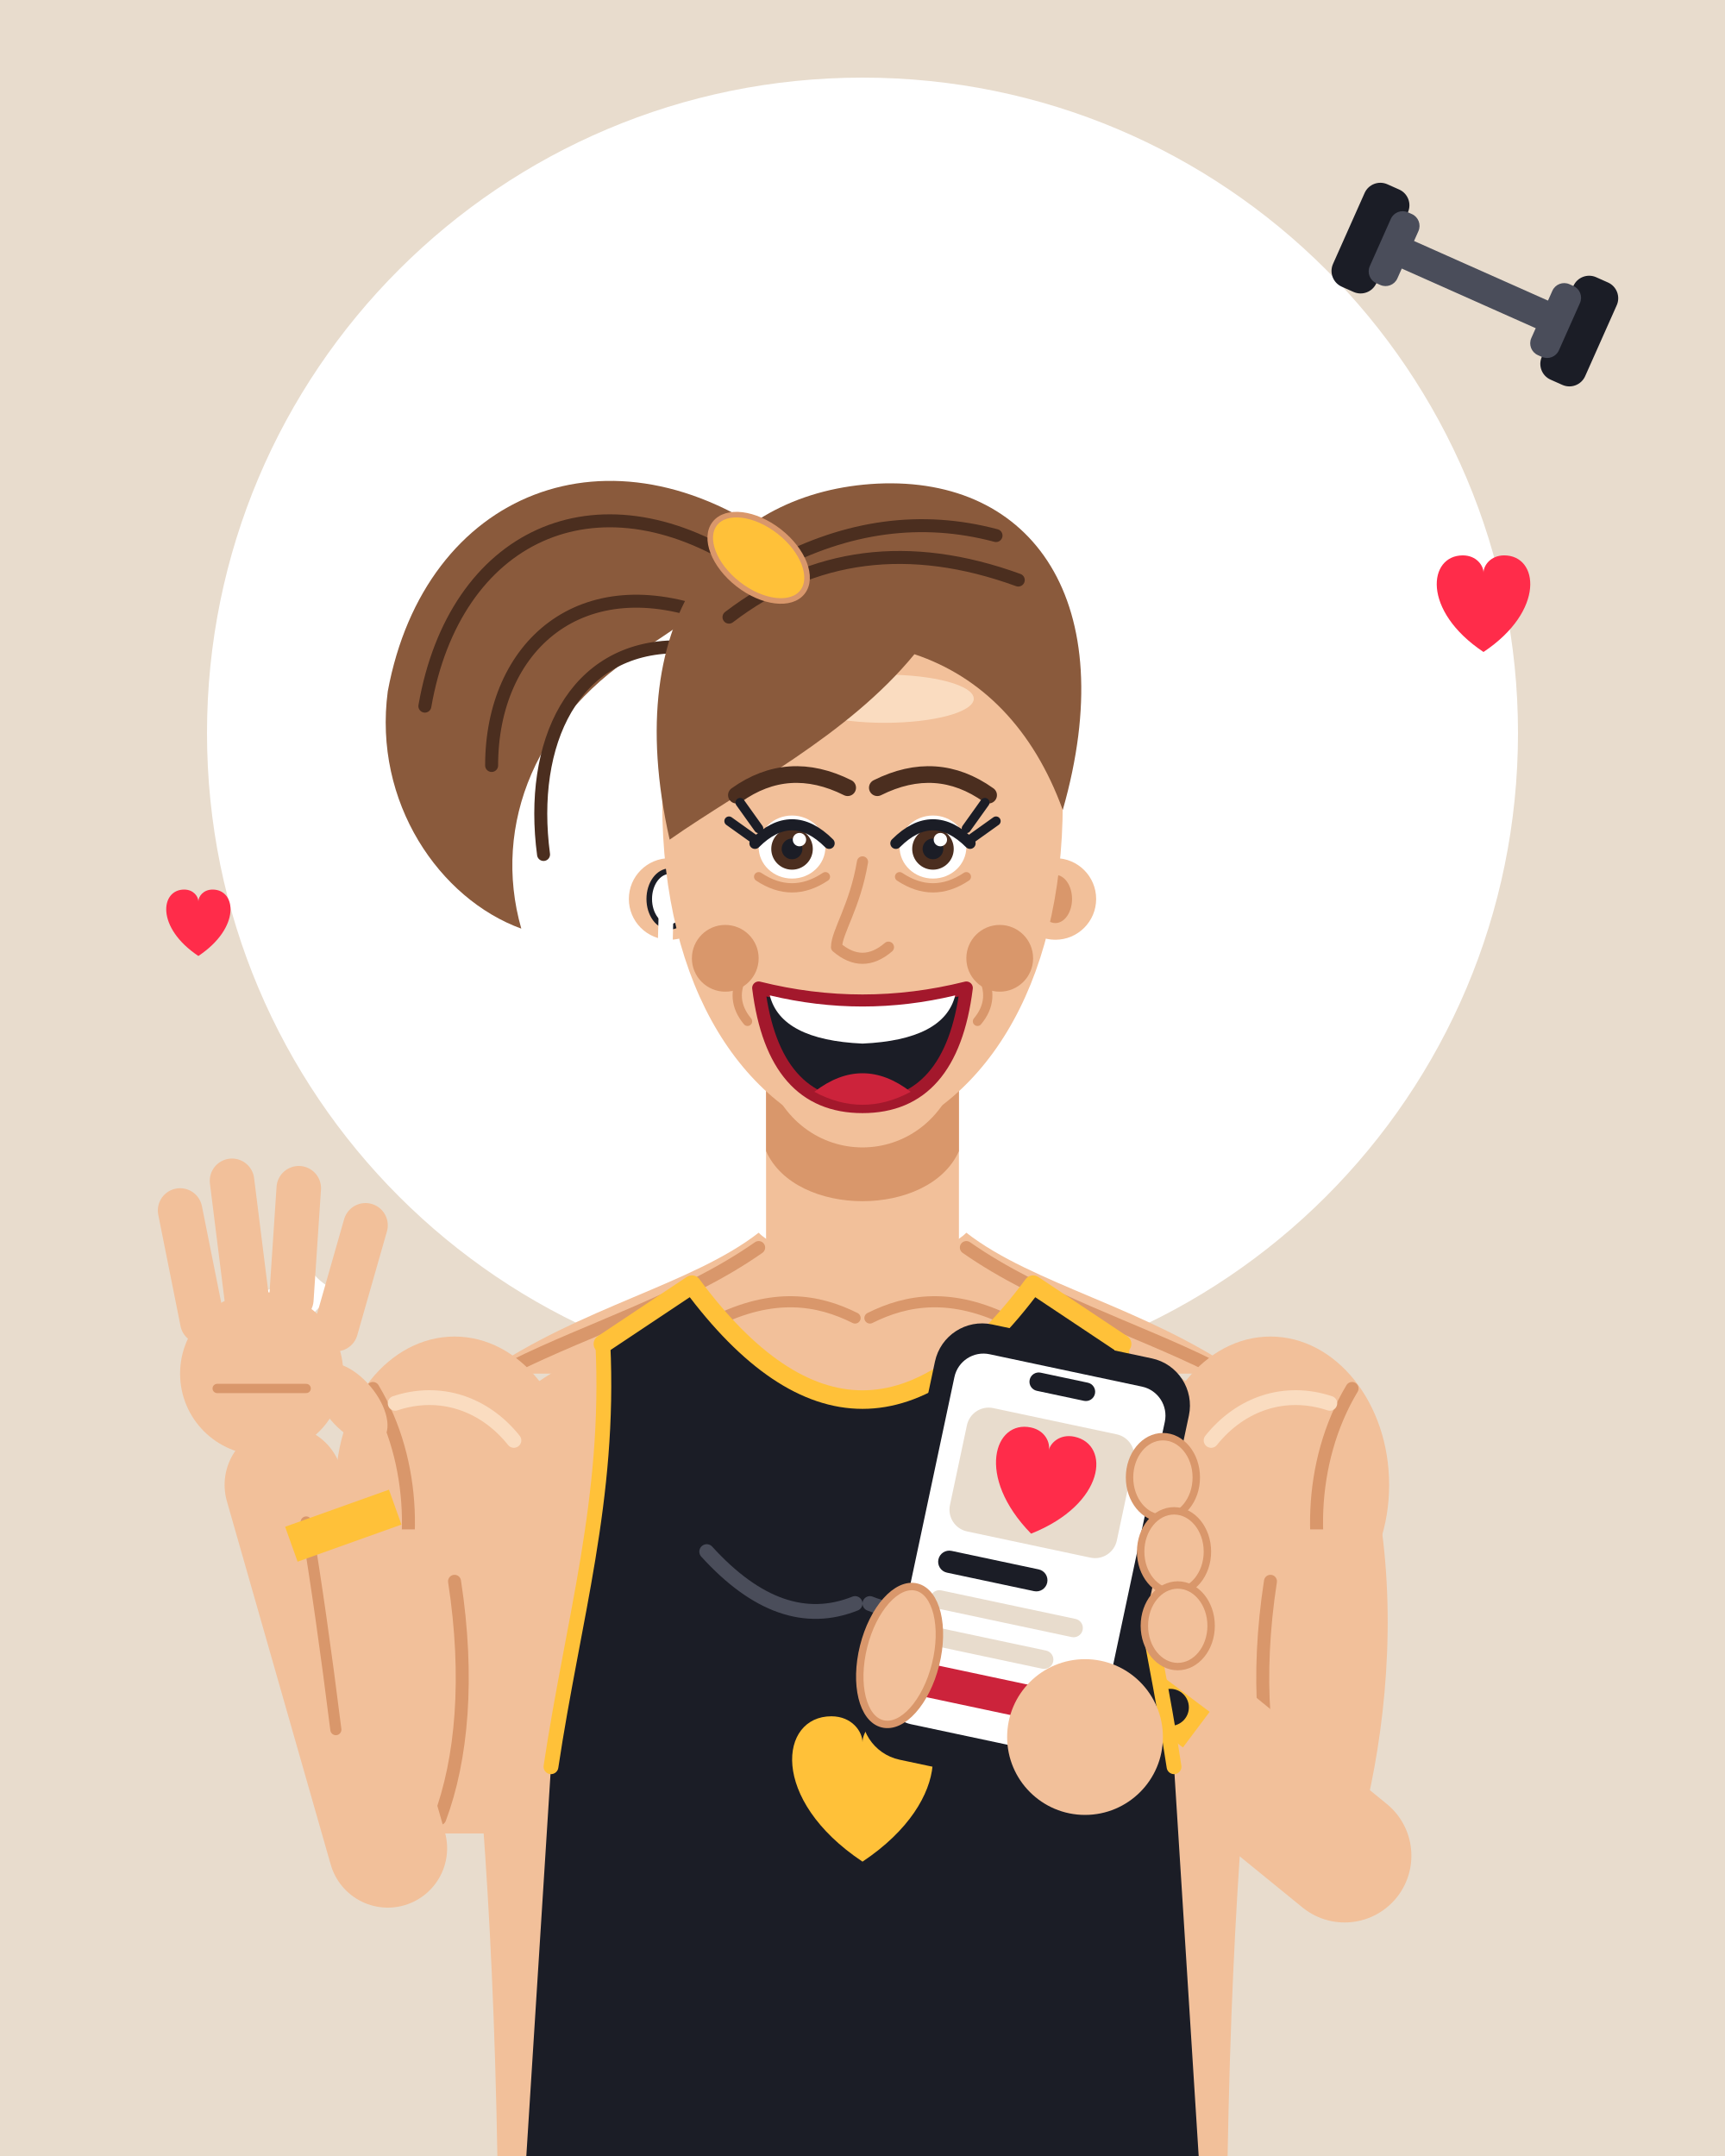
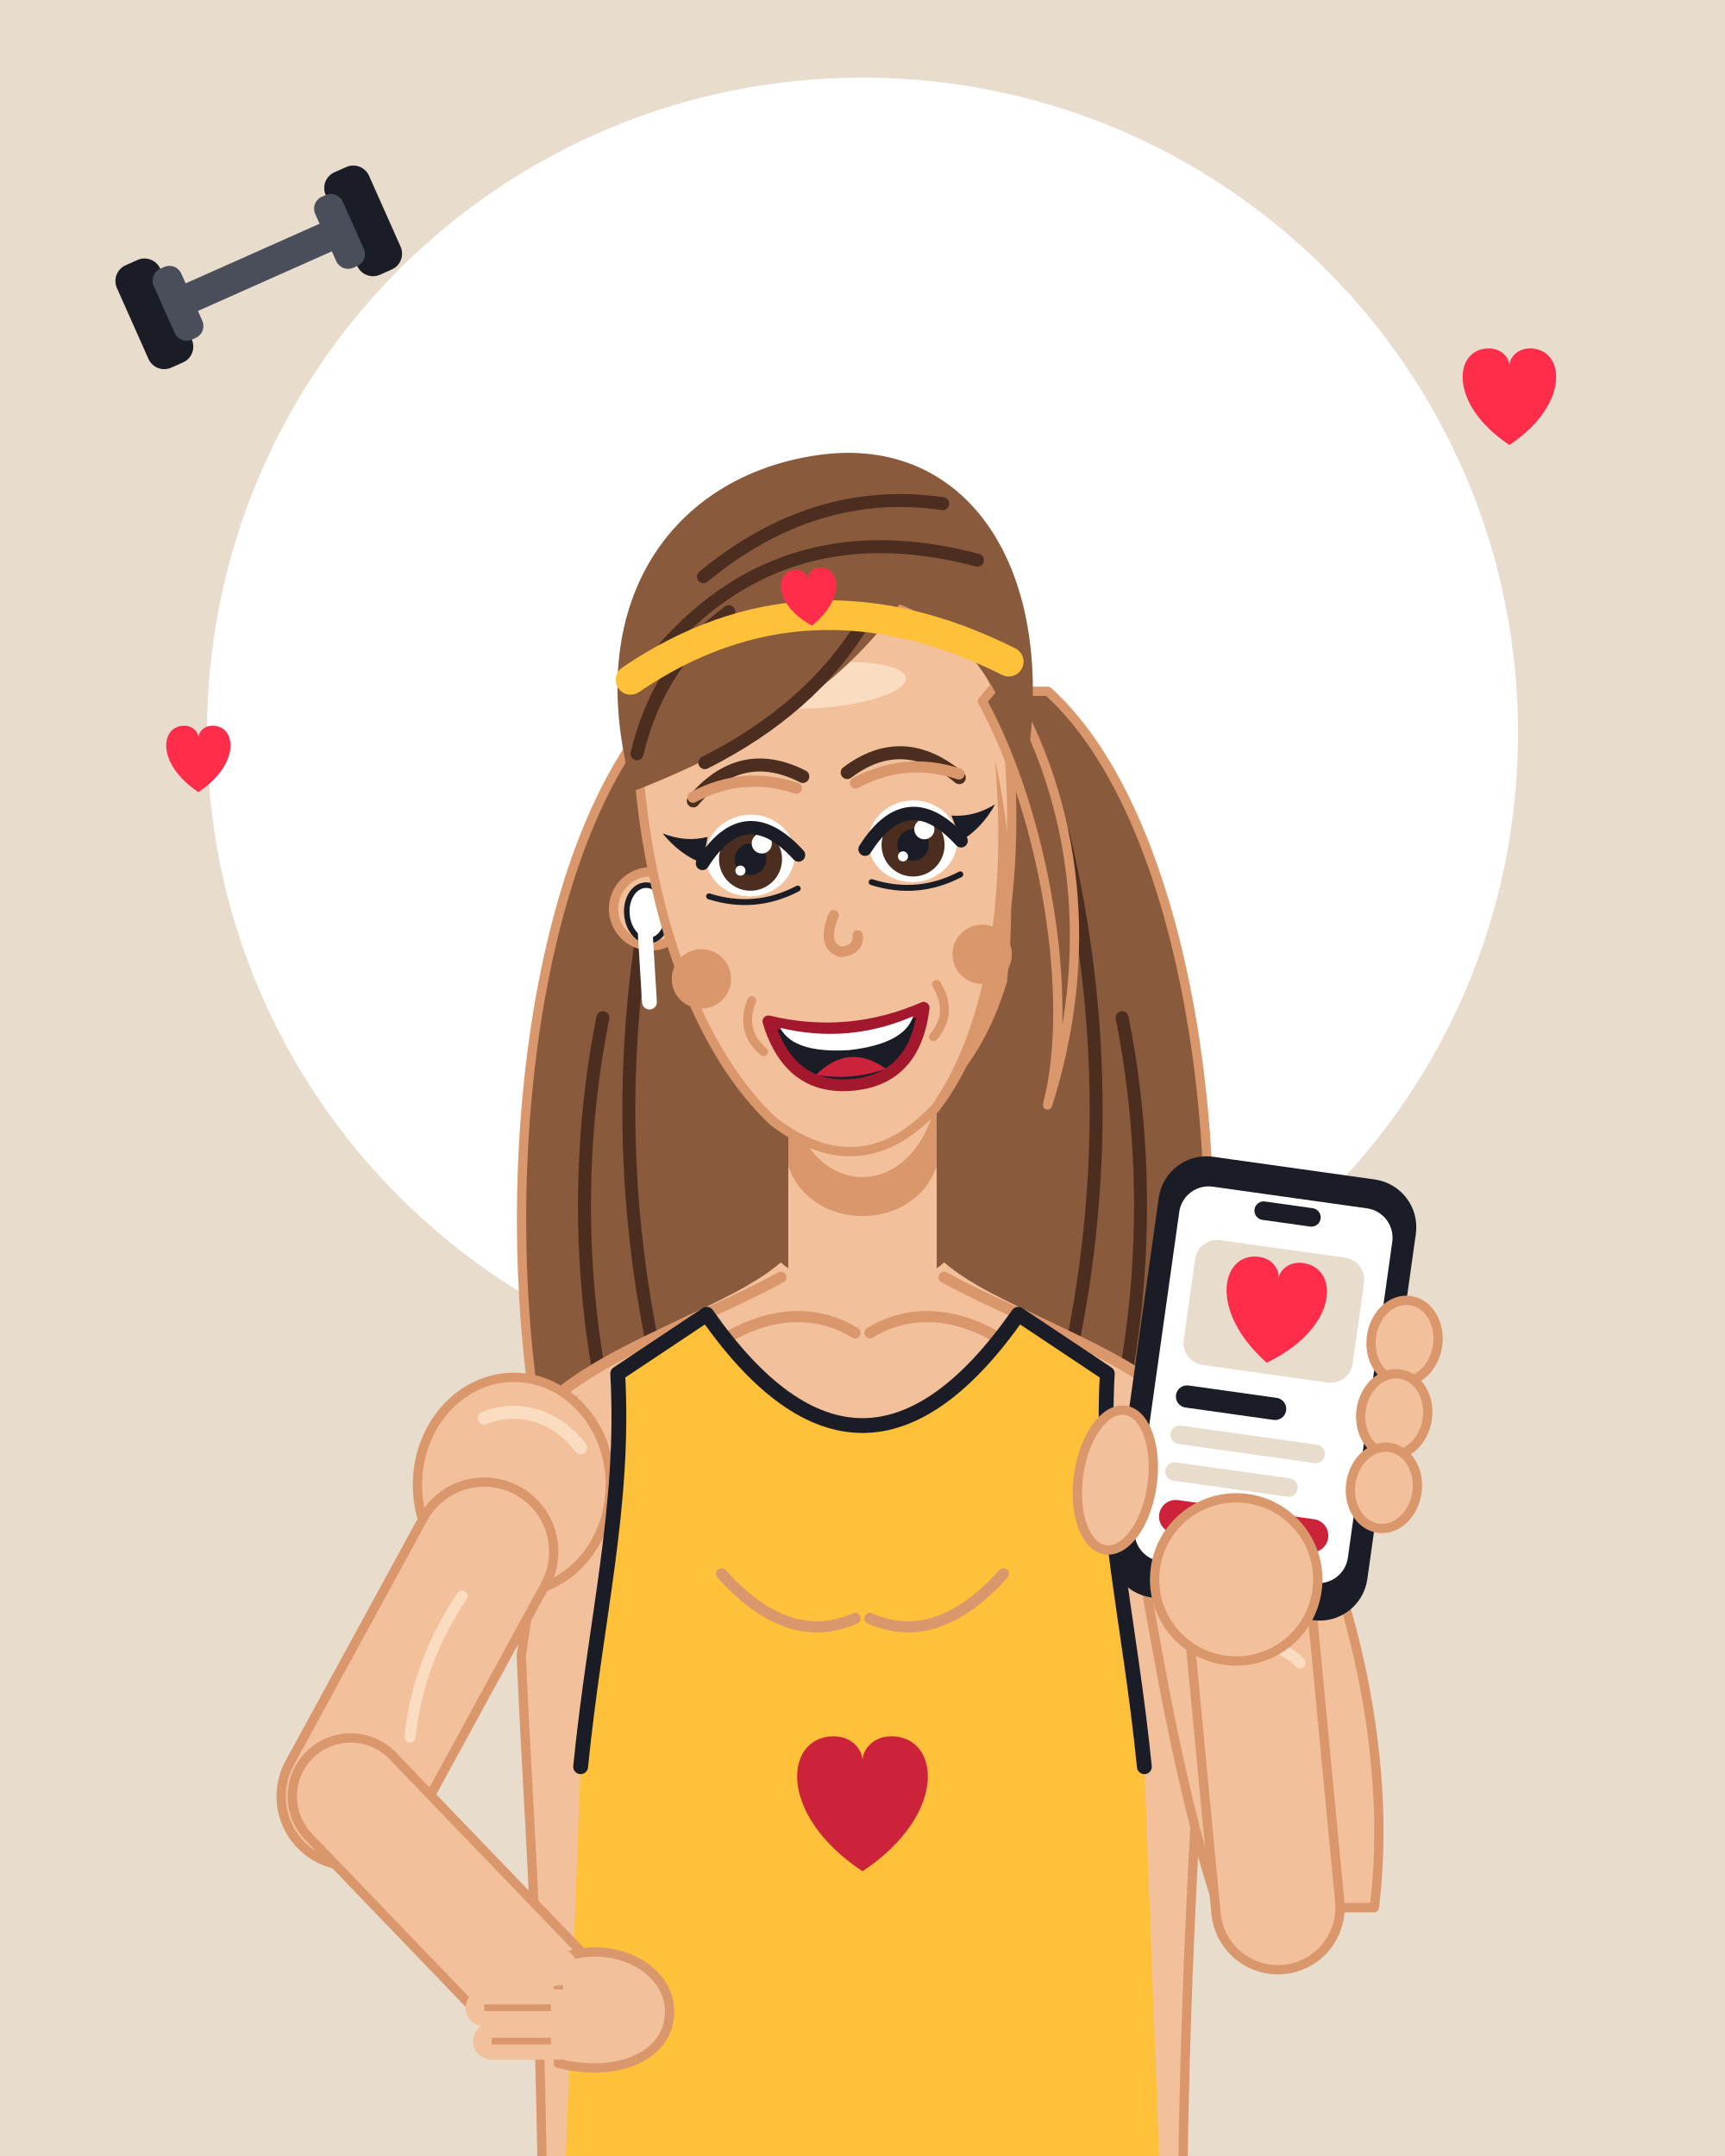
<svg xmlns="http://www.w3.org/2000/svg" viewBox="0 0 400 500" role="img">
  <rect width="400" height="500" fill="#E8DCCD" />
  <circle cx="200" cy="170" r="152" fill="#FFFFFF" />
-   <g transform="translate(342 66) rotate(24)">
+   <g transform="translate(60 62) rotate(-24)">
    <rect x="-22" y="-3.5" width="44" height="7" rx="3" fill="#4A4D5A" />
    <rect x="-32" y="-13" width="11" height="26" rx="4" fill="#1B1D26" />
    <rect x="-24" y="-9" width="7" height="18" rx="3" fill="#4A4D5A" />
    <rect x="21" y="-13" width="11" height="26" rx="4" fill="#1B1D26" />
    <rect x="17" y="-9" width="7" height="18" rx="3" fill="#4A4D5A" />
  </g>
-   <path d="M0 14 C-18 2 -16 -14 -6 -14 C-2 -14 0 -11 0 -9 C0 -11 2 -14 6 -14 C16 -14 18 2 0 14 Z" transform="translate(344 140) scale(0.8)" fill="#FF2C4A" />
-   <path d="M0 14 C-18 2 -16 -14 -6 -14 C-2 -14 0 -11 0 -9 C0 -11 2 -14 6 -14 C16 -14 18 2 0 14 Z" transform="translate(46 214) scale(0.55)" fill="#FF2C4A" />
-   <path d="M0 -12 Q2 -2 12 0 Q2 2 0 12 Q-2 2 -12 0 Q-2 -2 0 -12 Z" transform="translate(70 300) scale(0.9)" fill="#FFFFFF" />
-   <path d="M0 -12 Q2 -2 12 0 Q2 2 0 12 Q-2 2 -12 0 Q-2 -2 0 -12 Z" transform="translate(318 214) scale(0.6)" fill="#FFFFFF" />
+   <path d="M0 14 C-18 2 -16 -14 -6 -14 C-2 -14 0 -11 0 -9 C0 -11 2 -14 6 -14 C16 -14 18 2 0 14 Z" transform="translate(350 92) scale(0.8)" fill="#FF2C4A" />
+   <path d="M0 14 C-18 2 -16 -14 -6 -14 C-2 -14 0 -11 0 -9 C0 -11 2 -14 6 -14 C16 -14 18 2 0 14 Z" transform="translate(46 176) scale(0.55)" fill="#FF2C4A" />
+   <path d="M0 -12 Q2 -2 12 0 Q2 2 0 12 Q-2 2 -12 0 Q-2 -2 0 -12 Z" transform="translate(82 120) scale(0.9)" fill="#FFFFFF" />
+   <path d="M0 -12 Q2 -2 12 0 Q2 2 0 12 Q-2 2 -12 0 Q-2 -2 0 -12 Z" transform="translate(336 190) scale(0.6)" fill="#FFFFFF" />
  <g transform="translate(28 64) scale(0.86)">
-     <path d="M178 72 C132 38 82 58 72 112 C68 142 86 168 108 176 C100 148 112 118 142 100 C154 92 166 84 178 72 Z" fill="#8A5A3C" />
-     <path d="M168 78 C128 52 90 70 82 116 M160 92 C124 78 100 100 100 132 M150 100 C122 100 110 126 114 156" fill="none" stroke="#4B2E1F" stroke-width="3.5" stroke-linecap="round" />
-     <path d="M110 300 C132 284 164 276 200 276 C236 276 268 284 290 300 L306 372 C302 420 298 460 298 560 L102 560 C102 460 98 420 94 372 Z" fill="#F2C09A" />
-     <path d="M174 214 L174 268 C174 282 226 282 226 268 L226 214 Z" fill="#F2C09A" />
-     <path d="M174 214 C182 242 218 242 226 214 L226 236 C218 254 182 254 174 236 Z" fill="#D9976B" />
-     <path d="M172 258 C154 272 124 278 98 296 L302 296 C276 278 246 272 228 258 C218 268 182 268 172 258 Z" fill="#F2C09A" />
-     <path d="M172 262 C152 276 126 284 106 294 M228 262 C248 276 274 284 294 294" fill="none" stroke="#D9976B" stroke-width="3.5" stroke-linecap="round" />
-     <path d="M160 282 C176 274 188 276 198 281 M240 282 C224 274 212 276 202 281" fill="none" stroke="#D9976B" stroke-width="3" stroke-linecap="round" />
-     <ellipse cx="90" cy="326" rx="32" ry="40" fill="#F2C09A" />
-     <ellipse cx="310" cy="326" rx="32" ry="40" fill="#F2C09A" />
-     <path d="M68 300 C80 320 80 346 72 364 M332 300 C320 320 320 346 328 364" fill="none" stroke="#D9976B" stroke-width="3.5" stroke-linecap="round" />
-     <path d="M74 304 C86 300 98 304 106 314 M326 304 C314 300 302 304 294 314" fill="none" stroke="#FADCC0" stroke-width="4" stroke-linecap="round" />
-     <path d="M60 338 C56 368 60 398 66 420 L98 420 C102 396 104 364 112 338 Z" fill="#F2C09A" />
-     <path d="M90 352 C94 378 92 400 86 416" fill="none" stroke="#D9976B" stroke-width="3.5" stroke-linecap="round" />
-     <path d="M72 424 L44 326" fill="none" stroke="#F2C09A" stroke-width="32" stroke-linecap="round" />
-     <path d="M58 392 Q54 360 50 336" fill="none" stroke="#D9976B" stroke-width="3" stroke-linecap="round" />
-     <path d="M46 342 L74 332" stroke="#FFC139" stroke-width="10" />
-     <circle cx="38" cy="296" r="22" fill="#F2C09A" />
-     <path d="M22 282 L16 252 M34 276 L30 244 M46 276 L48 246 M58 284 L66 256" fill="none" stroke="#F2C09A" stroke-width="12" stroke-linecap="round" />
-     <ellipse cx="62" cy="304" rx="7" ry="13" transform="rotate(-40 62 304)" fill="#F2C09A" />
-     <path d="M26 300 L50 300" fill="none" stroke="#D9976B" stroke-width="2.5" stroke-linecap="round" />
-     <path d="M340 338 C344 368 340 398 334 420 L302 420 C298 396 296 364 288 338 Z" fill="#F2C09A" />
-     <path d="M310 352 C306 378 308 400 314 416" fill="none" stroke="#D9976B" stroke-width="3.5" stroke-linecap="round" />
-     <path d="M330 426 L276 382" fill="none" stroke="#F2C09A" stroke-width="36" stroke-linecap="round" />
-     <path d="M290 392 L274 380" stroke="#FFC139" stroke-width="12" />
-     <circle cx="283" cy="386" r="5" fill="#1B1D26" />
-     <path d="M130 288 L154 272 Q200 334 246 272 L270 288 C268 330 278 362 284 402 L294 560 L106 560 L116 402 C122 362 132 330 130 288 Z" fill="#1B1D26" />
-     <path d="M130 288 L154 272 Q200 334 246 272 L270 288" fill="none" stroke="#FFC139" stroke-width="5" stroke-linejoin="round" stroke-linecap="round" />
-     <path d="M130 288 C132 330 122 362 116 402 M270 288 C268 330 278 362 284 402" fill="none" stroke="#FFC139" stroke-width="4" stroke-linecap="round" />
-     <path d="M158 344 Q178 366 198 358 M242 344 Q222 366 202 358" fill="none" stroke="#4A4D5A" stroke-width="4" stroke-linecap="round" />
-     <path d="M0 14 C-18 2 -16 -14 -6 -14 C-2 -14 0 -11 0 -9 C0 -11 2 -14 6 -14 C16 -14 18 2 0 14 Z" transform="translate(200 408) scale(1.4)" fill="#FFC139" />
-     <circle cx="148" cy="168" r="11" fill="#F2C09A" />
-     <circle cx="252" cy="168" r="11" fill="#F2C09A" />
-     <ellipse cx="148" cy="168" rx="4.5" ry="6.5" fill="#D9976B" />
-     <ellipse cx="252" cy="168" rx="4.5" ry="6.5" fill="#D9976B" />
-     <ellipse cx="148" cy="168" rx="5.5" ry="7.5" fill="#FFFFFF" stroke="#1B1D26" stroke-width="1.5" />
-     <path d="M147 173 L146.5 192" stroke="#FFFFFF" stroke-width="4" stroke-linecap="round" />
-     <path d="M146 142 C146 102 170 92 200 92 C230 92 254 102 254 142 C254 192 232 226 200 234 C168 226 146 192 146 142 Z" fill="#F2C09A" />
-     <ellipse cx="206" cy="114" rx="24" ry="6.5" fill="#FADCC0" />
-     <path d="M148 152 C134 90 164 58 204 56 C246 54 270 88 254 144 C246 122 232 108 214 102 C196 124 168 138 148 152 Z" fill="#8A5A3C" />
-     <path d="M164 92 Q198 66 242 82 M176 78 Q206 62 236 70" fill="none" stroke="#4B2E1F" stroke-width="3.5" stroke-linecap="round" />
-     <ellipse cx="172" cy="76" rx="9" ry="15" transform="rotate(-52 172 76)" fill="#FFC139" stroke="#D9976B" stroke-width="1.5" />
-     <path d="M166 140 Q180 130 196 138 M204 138 Q220 130 234 140" fill="none" stroke="#4B2E1F" stroke-width="4.5" stroke-linecap="round" />
-     <ellipse cx="181" cy="154" rx="9" ry="8.5" fill="#FFFFFF" />
-     <circle cx="181" cy="154.5" r="5.6" fill="#4B2E1F" />
-     <circle cx="181" cy="154.5" r="2.8" fill="#1B1D26" />
-     <circle cx="183" cy="152" r="1.8" fill="#FFFFFF" />
-     <path d="M171 153 Q181 143 191 153" fill="none" stroke="#1B1D26" stroke-width="3" stroke-linecap="round" />
-     <path d="M172 162 Q181 168 190 162" fill="none" stroke="#D9976B" stroke-width="2.5" stroke-linecap="round" />
-     <path d="M171 152 L164 147 M172 149 L167 142" fill="none" stroke="#1B1D26" stroke-width="2.5" stroke-linecap="round" />
-     <ellipse cx="219" cy="154" rx="9" ry="8.5" fill="#FFFFFF" />
-     <circle cx="219" cy="154.5" r="5.6" fill="#4B2E1F" />
-     <circle cx="219" cy="154.5" r="2.8" fill="#1B1D26" />
-     <circle cx="221" cy="152" r="1.8" fill="#FFFFFF" />
-     <path d="M209 153 Q219 143 229 153" fill="none" stroke="#1B1D26" stroke-width="3" stroke-linecap="round" />
-     <path d="M210 162 Q219 168 228 162" fill="none" stroke="#D9976B" stroke-width="2.5" stroke-linecap="round" />
-     <path d="M229 152 L236 147 M228 149 L233 142" fill="none" stroke="#1B1D26" stroke-width="2.5" stroke-linecap="round" />
-     <path d="M200 158 C198 170 193 177 193 181 Q200 187 207 181" fill="none" stroke="#D9976B" stroke-width="3" stroke-linecap="round" stroke-linejoin="round" />
-     <circle cx="163" cy="184" r="9" fill="#D9976B" />
-     <circle cx="237" cy="184" r="9" fill="#D9976B" />
-     <path d="M172 192 Q200 199 228 192 Q224 224 200 224 Q176 224 172 192 Z" fill="#1B1D26" stroke="#A3182C" stroke-width="3.5" stroke-linejoin="round" />
-     <path d="M175 194 Q200 200 225 194 Q222 206 200 207 Q178 206 175 194 Z" fill="#FFFFFF" />
-     <path d="M187 220 Q200 210 213 220 Q200 227 187 220 Z" fill="#CC233B" />
-     <path d="M168 188 Q164 195 169 201 M232 188 Q236 195 231 201" fill="none" stroke="#D9976B" stroke-width="2.5" stroke-linecap="round" />
-     <g transform="rotate(12 244 346)">
-       <rect x="209" y="286" width="70" height="120" rx="13" fill="#1B1D26" />
-       <rect x="215" y="294" width="58" height="102" rx="8" fill="#FFFFFF" />
-       <rect x="235" y="296" width="18" height="5" rx="2.5" fill="#1B1D26" />
-       <rect x="221" y="308" width="46" height="34" rx="6" fill="#E8DCCD" />
-       <path d="M0 14 C-18 2 -16 -14 -6 -14 C-2 -14 0 -11 0 -9 C0 -11 2 -14 6 -14 C16 -14 18 2 0 14 Z" transform="translate(244 325) scale(1.0)" fill="#FF2C4A" />
-       <rect x="221" y="348" width="30" height="6" rx="3" fill="#1B1D26" />
-       <rect x="221" y="359" width="42" height="5" rx="2.5" fill="#E8DCCD" />
-       <rect x="221" y="369" width="36" height="5" rx="2.5" fill="#E8DCCD" />
-       <rect x="221" y="379" width="46" height="9" rx="4.5" fill="#CC233B" />
+     <path d="M150 112 C108 150 98 262 118 336 C128 366 152 356 160 332 L164 298 L236 298 L242 332 C250 356 274 366 284 336 C304 262 292 150 250 112 Z" fill="#8A5A3C" stroke="#D9976B" stroke-width="2.5" stroke-linejoin="round" stroke-linecap="round" />
+     <path d="M130 200 C120 250 126 300 140 336 M270 200 C280 250 274 300 260 336 M146 150 C134 200 134 250 146 300 M254 150 C266 200 266 250 254 300" fill="none" stroke="#4B2E1F" stroke-width="3.5" stroke-linecap="round" />
+     <path d="M118 304 C138 290 168 284 200 284 C232 284 262 290 282 304 L292 372 C290 420 286 460 286 560 L114 560 C114 460 110 420 108 372 Z" fill="#F2C09A" stroke="#D9976B" stroke-width="2.5" stroke-linejoin="round" stroke-linecap="round" />
+     <path d="M180 222 L180 278 C180 290 220 290 220 278 L220 222 Z" fill="#F2C09A" />
+     <path d="M180 222 C186 250 214 250 220 222 L220 240 C214 258 186 258 180 240 Z" fill="#D9976B" />
+     <path d="M178 266 C164 278 138 284 116 302 L284 302 C262 284 236 278 222 266 C214 274 186 274 178 266 Z" fill="#F2C09A" />
+     <path d="M178 270 C160 280 136 288 120 300 M222 270 C240 280 264 288 280 300 M164 286 C178 278 190 280 198 285 M236 286 C222 278 210 280 202 285" fill="none" stroke="#D9976B" stroke-width="3" stroke-linecap="round" />
+     <ellipse cx="106" cy="326" rx="26" ry="29" fill="#F2C09A" stroke="#D9976B" stroke-width="2.5" stroke-linejoin="round" stroke-linecap="round" />
+     <ellipse cx="294" cy="326" rx="26" ry="29" fill="#F2C09A" stroke="#D9976B" stroke-width="2.5" stroke-linejoin="round" stroke-linecap="round" />
+     <path d="M98 308 C108 304 118 308 124 316 M302 308 C292 304 282 308 276 316" fill="none" stroke="#FADCC0" stroke-width="3.5" stroke-linecap="round" />
+     <path d="M274 340 C280 374 286 410 296 440 L338 440 C342 408 336 372 324 340 Z" fill="#F2C09A" stroke="#D9976B" stroke-width="2.5" stroke-linejoin="round" stroke-linecap="round" />
+     <path d="M312 440 L304 356" fill="none" stroke="#D9976B" stroke-width="36" stroke-linecap="round" />
+     <path d="M312 440 L304 356" fill="none" stroke="#F2C09A" stroke-width="31" stroke-linecap="round" />
+     <path d="M300 372 Q310 366 318 374" fill="none" stroke="#FADCC0" stroke-width="3" stroke-linecap="round" />
+     <path d="M134 296 L158 280 Q200 340 242 280 L266 296 C264 332 272 362 276 402 L282 560 L118 560 L124 402 C128 362 136 332 134 296 Z" fill="#FFC139" />
+     <path d="M134 296 L158 280 Q200 340 242 280 L266 296 M134 296 C136 332 128 362 124 402 M266 296 C264 332 272 362 276 402" fill="none" stroke="#1B1D26" stroke-width="4" stroke-linejoin="round" stroke-linecap="round" />
+     <path d="M162 350 Q180 370 198 362 M238 350 Q220 370 202 362" fill="none" stroke="#D9976B" stroke-width="3" stroke-linecap="round" />
+     <path d="M0 14 C-18 2 -16 -14 -6 -14 C-2 -14 0 -11 0 -9 C0 -11 2 -14 6 -14 C16 -14 18 2 0 14 Z" transform="translate(200 412) scale(1.3)" fill="#CC233B" />
+     <path d="M98 344 L62 410" fill="none" stroke="#D9976B" stroke-width="40" stroke-linecap="round" />
+     <path d="M98 344 L62 410" fill="none" stroke="#F2C09A" stroke-width="35" stroke-linecap="round" />
+     <path d="M62 410 L112 462" fill="none" stroke="#D9976B" stroke-width="34" stroke-linecap="round" />
+     <path d="M62 410 L112 462" fill="none" stroke="#F2C09A" stroke-width="29" stroke-linecap="round" />
+     <path d="M92 356 Q80 374 78 394" fill="none" stroke="#FADCC0" stroke-width="3" stroke-linecap="round" />
+     <g transform="translate(122 468) scale(1 1)">
+       <path d="M-4 -14 C10 -20 26 -12 26 0 C26 12 12 18 -4 14 Z" fill="#F2C09A" stroke="#D9976B" stroke-width="2.5" stroke-linejoin="round" stroke-linecap="round" />
+       <path d="M-22 -10 L-4 -12 M-24 -1 L-4 -1 M-22 8 L-4 8" fill="none" stroke="#F2C09A" stroke-width="10" stroke-linecap="round" />
+       <path d="M-24 -1 L-6 -1 M-22 8 L-6 8" fill="none" stroke="#D9976B" stroke-width="1.8" />
    </g>
-     <ellipse cx="281" cy="324" rx="9" ry="11" fill="#F2C09A" stroke="#D9976B" stroke-width="2" />
-     <ellipse cx="284" cy="344" rx="9" ry="11" fill="#F2C09A" stroke="#D9976B" stroke-width="2" />
-     <ellipse cx="285" cy="364" rx="9" ry="11" fill="#F2C09A" stroke="#D9976B" stroke-width="2" />
-     <circle cx="260" cy="394" r="21" fill="#F2C09A" />
-     <ellipse cx="210" cy="372" rx="10" ry="19" transform="rotate(14 210 372)" fill="#F2C09A" stroke="#D9976B" stroke-width="2" />
+     <g transform="rotate(-5 200 250)">
+       <circle cx="150" cy="166" r="10" fill="#F2C09A" stroke="#D9976B" stroke-width="2.5" stroke-linejoin="round" stroke-linecap="round" />
+       <ellipse cx="150" cy="166" rx="4" ry="6" fill="#D9976B" />
+       <ellipse cx="149" cy="167" rx="5.5" ry="7.5" fill="#FFFFFF" stroke="#1B1D26" stroke-width="1.5" />
+       <path d="M148 172 L147.5 191" stroke="#FFFFFF" stroke-width="4" stroke-linecap="round" />
+       <path d="M150 130 C150 98 172 86 200 86 C228 86 250 98 250 130 C250 170 240 206 222 226 Q200 246 178 226 C160 206 150 170 150 130 Z" fill="#F2C09A" stroke="#D9976B" stroke-width="2.5" stroke-linejoin="round" stroke-linecap="round" />
+       <path d="M246 134 C246 170 238 204 222 224 Q236 214 244 194 Q250 164 246 134 Z" fill="#D9976B" />
+       <ellipse cx="202" cy="110" rx="22" ry="6" fill="#FADCC0" />
+       <path d="M250 112 C268 148 268 190 252 228 C262 200 258 150 244 118 Z" fill="#8A5A3C" stroke="#D9976B" stroke-width="2.5" stroke-linejoin="round" stroke-linecap="round" />
+       <path d="M148 134 C138 82 166 50 206 48 C246 46 268 84 254 138 C250 114 240 98 224 90 C206 112 176 126 148 134 Z" fill="#8A5A3C" />
+       <path d="M160 96 Q196 62 246 80 M172 78 Q204 56 238 64 M150 124 Q158 100 178 88 M214 94 Q198 116 168 128" fill="none" stroke="#4B2E1F" stroke-width="3.5" stroke-linecap="round" />
+       <path d="M150 104 Q200 76 252 108" fill="none" stroke="#FFC139" stroke-width="8" stroke-linecap="round" />
+       <path d="M0 14 C-18 2 -16 -14 -6 -14 C-2 -14 0 -11 0 -9 C0 -11 2 -14 6 -14 C16 -14 18 2 0 14 Z" transform="translate(200 86) scale(0.55)" fill="#FF2C4A" />
+       <path d="M164 138 Q178 124 194 134 M206 134 Q222 124 236 138" fill="none" stroke="#4B2E1F" stroke-width="3.5" stroke-linecap="round" />
+       <ellipse cx="178" cy="154" rx="12" ry="11" fill="#FFFFFF" />
+       <circle cx="178" cy="155" r="8.5" fill="#4B2E1F" />
+       <circle cx="178" cy="155" r="4.25" fill="#1B1D26" />
+       <circle cx="181.4" cy="151.025" r="2.72" fill="#FFFFFF" />
+       <circle cx="175.025" cy="157.825" r="1.36" fill="#FFFFFF" />
+       <path d="M165 155 Q178 138 191 155" fill="none" stroke="#1B1D26" stroke-width="3.6" stroke-linecap="round" />
+       <path d="M165 155 Q159 152 155 146 Q161 149 167 148 Z" fill="#1B1D26" />
+       <path d="M166 164 Q178 169 190 164" fill="none" stroke="#1B1D26" stroke-width="1.6" stroke-linecap="round" />
+       <path d="M164 137 Q178 131 192 137" fill="none" stroke="#D9976B" stroke-width="3" stroke-linecap="round" />
+       <ellipse cx="222" cy="154" rx="12" ry="11" fill="#FFFFFF" />
+       <circle cx="222" cy="155" r="8.5" fill="#4B2E1F" />
+       <circle cx="222" cy="155" r="4.25" fill="#1B1D26" />
+       <circle cx="225.4" cy="151.025" r="2.72" fill="#FFFFFF" />
+       <circle cx="219.025" cy="157.825" r="1.36" fill="#FFFFFF" />
+       <path d="M209 155 Q222 138 235 155" fill="none" stroke="#1B1D26" stroke-width="3.6" stroke-linecap="round" />
+       <path d="M235 155 Q241 152 245 146 Q239 149 233 148 Z" fill="#1B1D26" />
+       <path d="M210 164 Q222 169 234 164" fill="none" stroke="#1B1D26" stroke-width="1.6" stroke-linecap="round" />
+       <path d="M208 137 Q222 131 236 137" fill="none" stroke="#D9976B" stroke-width="3" stroke-linecap="round" />
+       <path d="M199 172 Q195 180 200 182 Q205 182 205 178" fill="none" stroke="#D9976B" stroke-width="2.8" stroke-linecap="round" stroke-linejoin="round" />
+       <circle cx="162" cy="186" r="8" fill="#D9976B" />
+       <circle cx="238" cy="186" r="8" fill="#D9976B" />
+       <path d="M179 199 Q200 206 221 199 Q217 218 200 218 Q183 218 179 199 Z" fill="#1B1D26" stroke="#A3182C" stroke-width="3.2" stroke-linejoin="round" />
+       <path d="M182 201 Q200 207 218 201 Q215 208.22 200 208.6 Q185 208.22 182 201 Z" fill="#FFFFFF" />
+       <path d="M190.55 214.48 Q200 206.5 209.45 214.48 Q200 216.95 190.55 214.48 Z" fill="#CC233B" />
+       <path d="M175 193 Q171 201 177 207 M225 193 Q229 201 223 207" fill="none" stroke="#D9976B" stroke-width="2.4" stroke-linecap="round" />
+     </g>
+     <g transform="rotate(8 308 300)">
+       <rect x="273" y="240" width="70" height="120" rx="13" fill="#1B1D26" />
+       <rect x="279" y="248" width="58" height="102" rx="8" fill="#FFFFFF" />
+       <rect x="299" y="250" width="18" height="5" rx="2.5" fill="#1B1D26" />
+       <rect x="285" y="262" width="46" height="34" rx="6" fill="#E8DCCD" />
+       <path d="M0 14 C-18 2 -16 -14 -6 -14 C-2 -14 0 -11 0 -9 C0 -11 2 -14 6 -14 C16 -14 18 2 0 14 Z" transform="translate(308 279) scale(1.0)" fill="#FF2C4A" />
+       <rect x="285" y="302" width="30" height="6" rx="3" fill="#1B1D26" />
+       <rect x="285" y="313" width="42" height="5" rx="2.5" fill="#E8DCCD" />
+       <rect x="285" y="323" width="36" height="5" rx="2.5" fill="#E8DCCD" />
+       <rect x="285" y="333" width="46" height="9" rx="4.5" fill="#CC233B" />
+     </g>
+     <g transform="rotate(8 308 300)">
+       <ellipse cx="344" cy="282" rx="9" ry="11" fill="#F2C09A" stroke="#D9976B" stroke-width="2.5" stroke-linejoin="round" stroke-linecap="round" />
+       <ellipse cx="344" cy="302" rx="9" ry="11" fill="#F2C09A" stroke="#D9976B" stroke-width="2.5" stroke-linejoin="round" stroke-linecap="round" />
+       <ellipse cx="344" cy="322" rx="9" ry="11" fill="#F2C09A" stroke="#D9976B" stroke-width="2.5" stroke-linejoin="round" stroke-linecap="round" />
+       <circle cx="308" cy="352" r="22" fill="#F2C09A" stroke="#D9976B" stroke-width="2.5" stroke-linejoin="round" stroke-linecap="round" />
+       <ellipse cx="272" cy="330" rx="10" ry="19" fill="#F2C09A" stroke="#D9976B" stroke-width="2.5" stroke-linejoin="round" stroke-linecap="round" />
+     </g>
  </g>
</svg>
